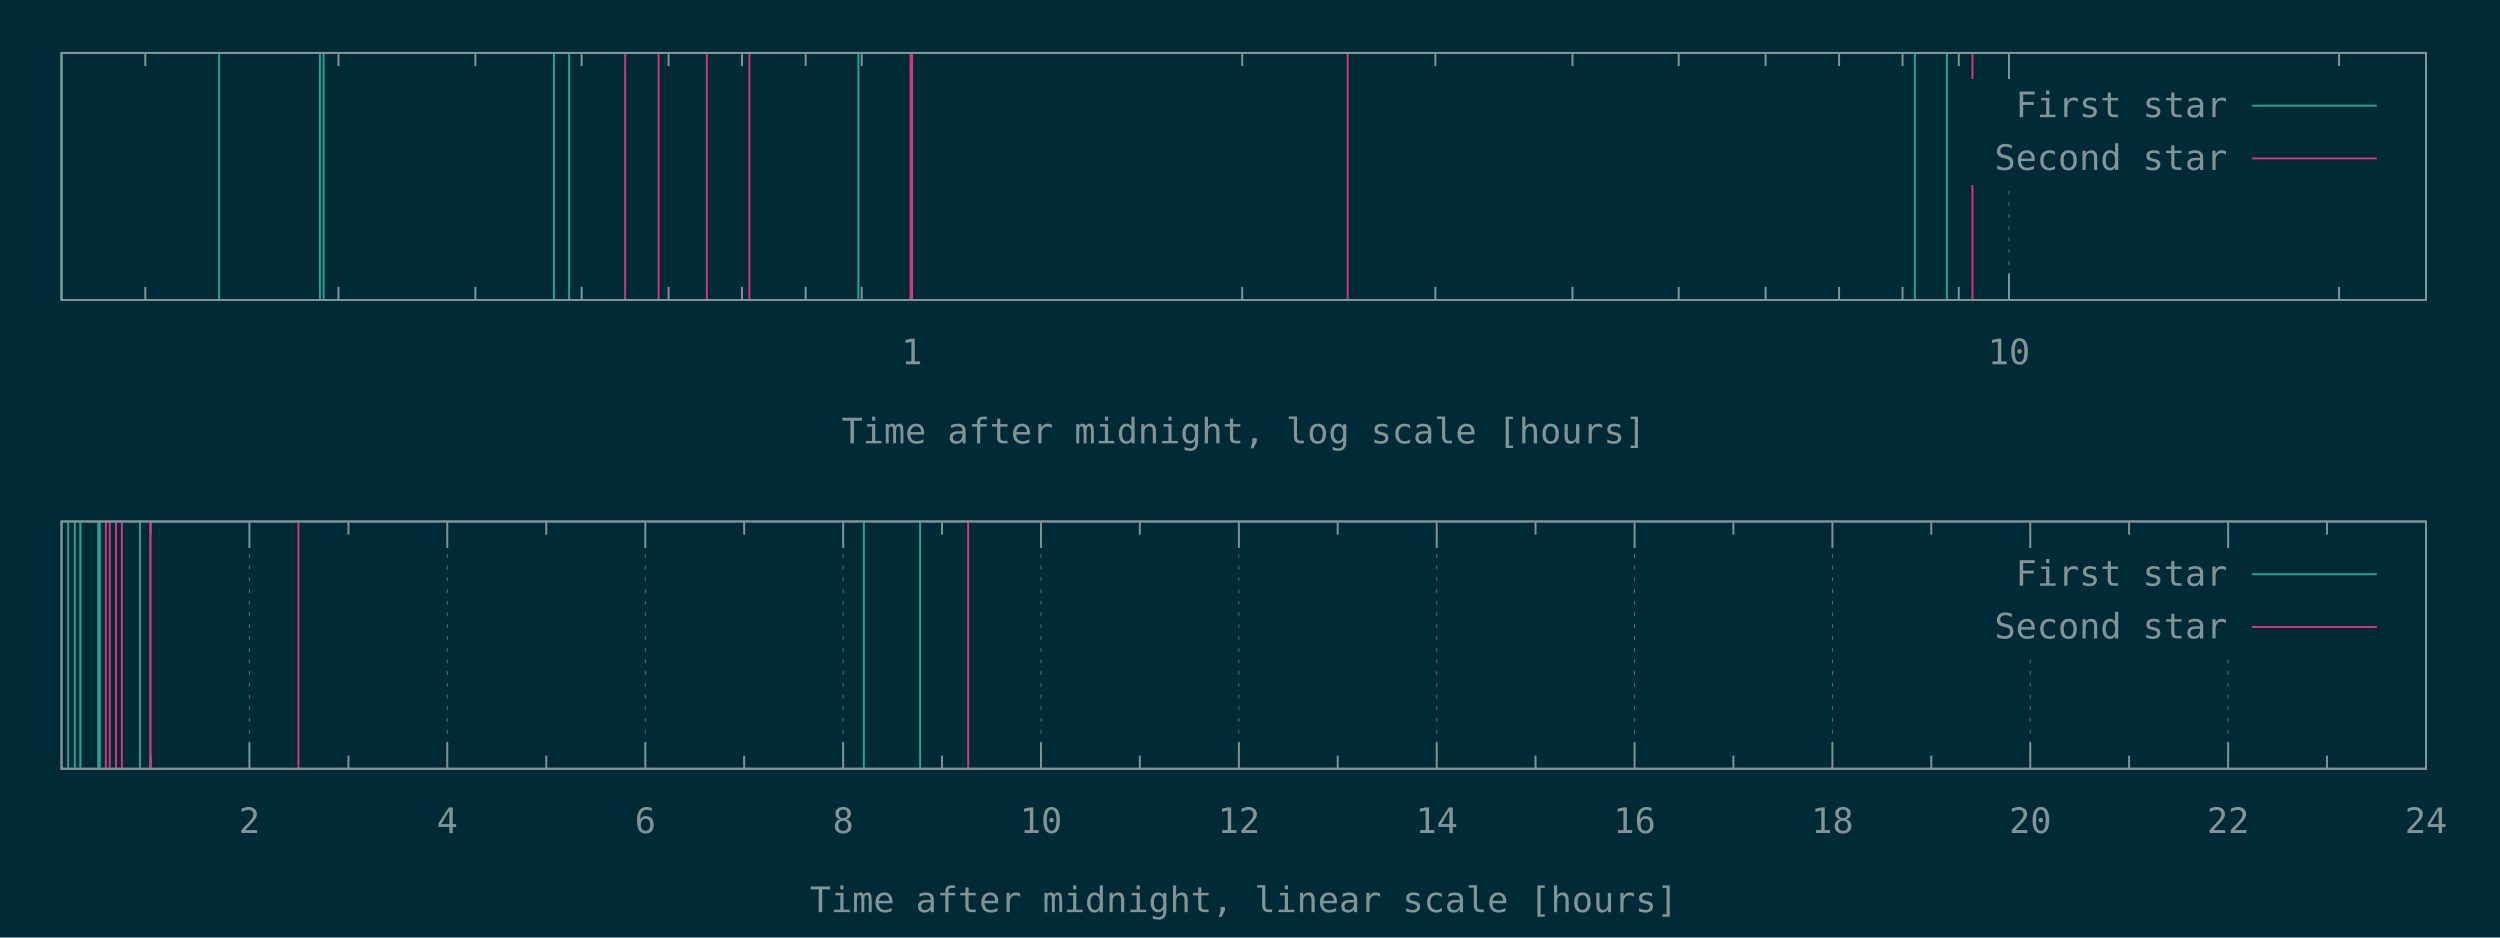
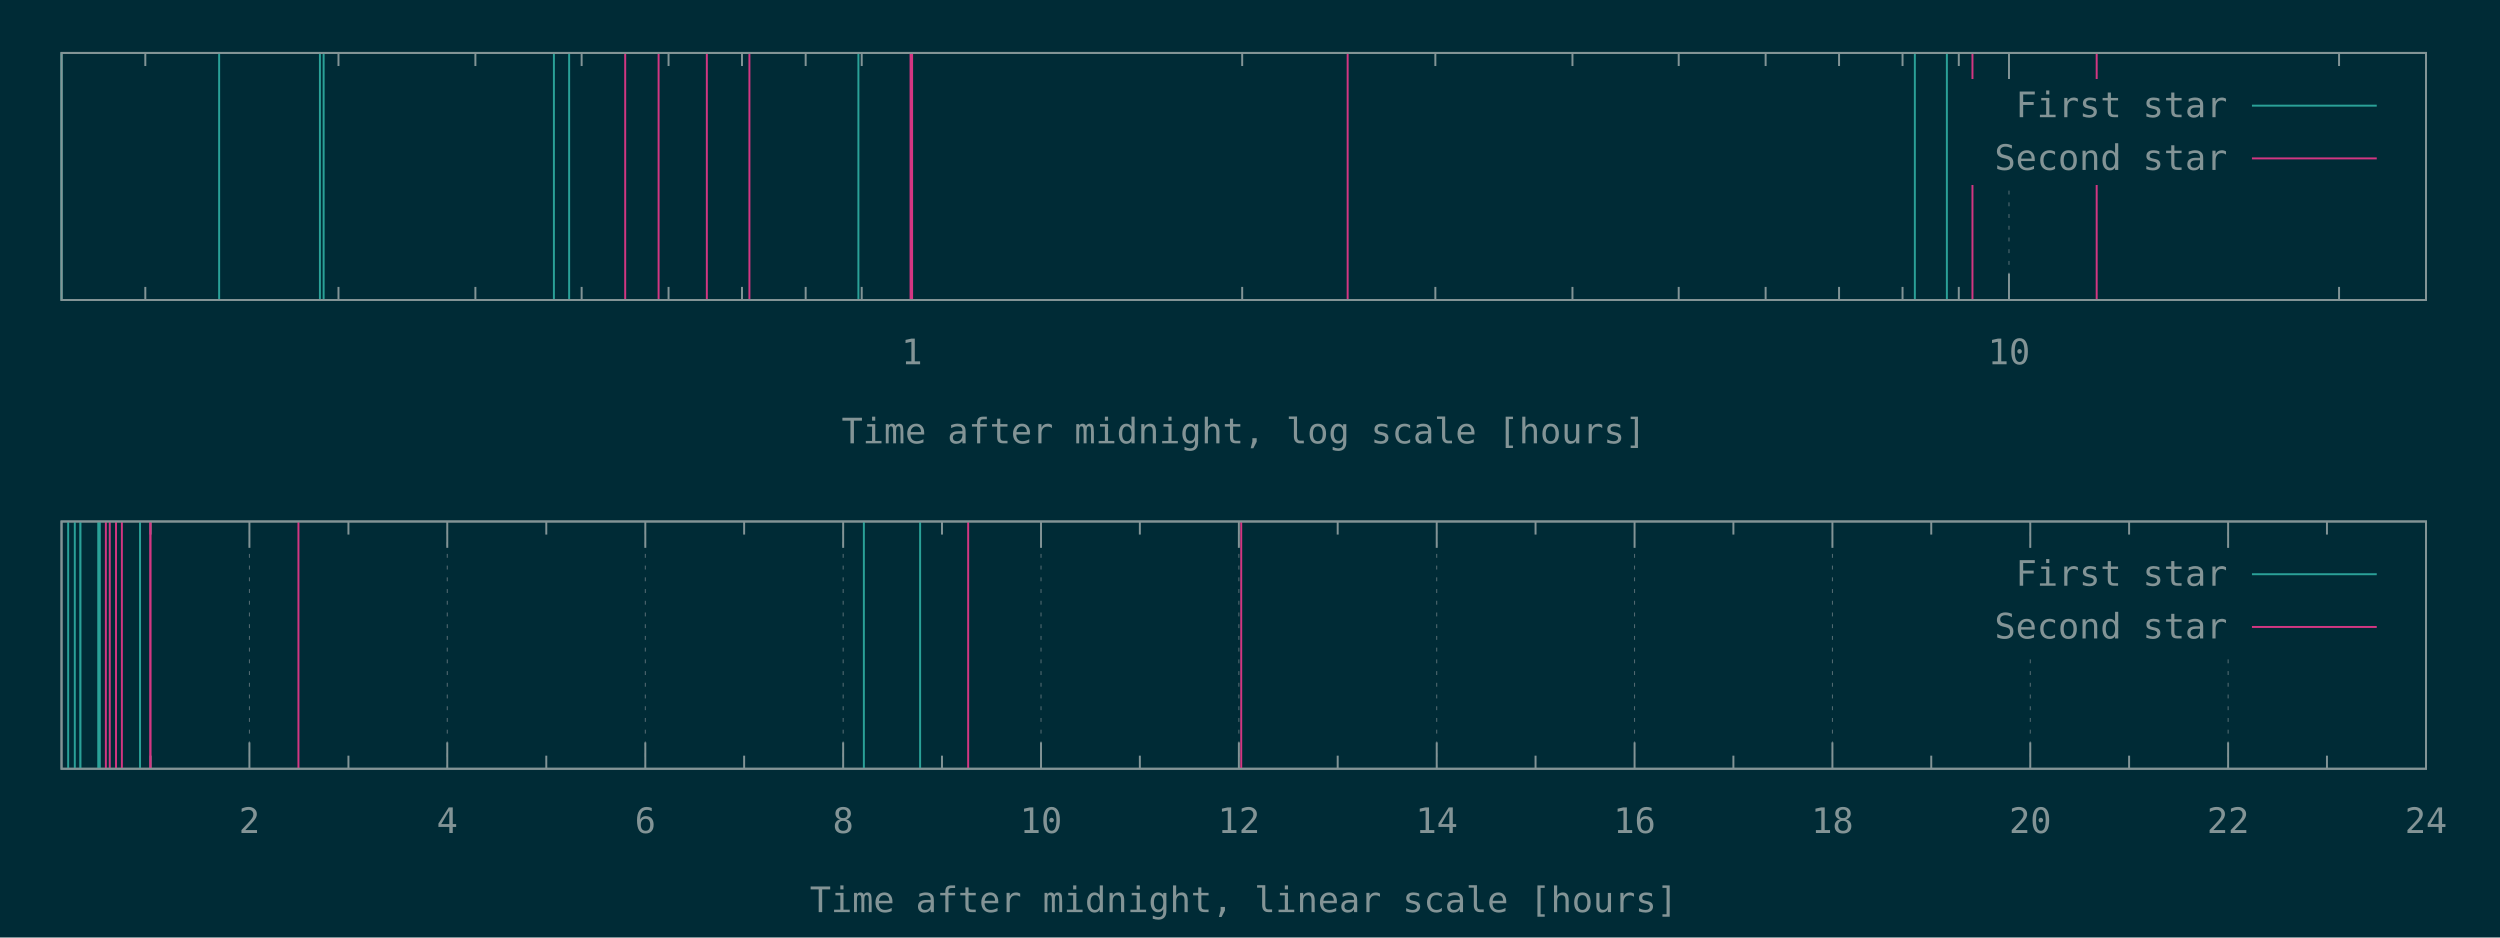
<svg xmlns="http://www.w3.org/2000/svg" xmlns:xlink="http://www.w3.org/1999/xlink" width="1280" height="480" viewBox="0 0 1280 480">
  <g id="gnuplot_canvas">
    <rect x="0" y="0" width="1280" height="480" fill="#002b36" />
    <defs>
      <circle id="gpDot" r="0.5" stroke-width="0.5" stroke="currentColor" />
      <path id="gpPt0" stroke-width="0.148" stroke="currentColor" d="M-1,0 h2 M0,-1 v2" />
      <path id="gpPt1" stroke-width="0.148" stroke="currentColor" d="M-1,-1 L1,1 M1,-1 L-1,1" />
      <path id="gpPt2" stroke-width="0.148" stroke="currentColor" d="M-1,0 L1,0 M0,-1 L0,1 M-1,-1 L1,1 M-1,1 L1,-1" />
      <rect id="gpPt3" stroke-width="0.148" stroke="currentColor" x="-1" y="-1" width="2" height="2" />
      <rect id="gpPt4" stroke-width="0.148" stroke="currentColor" fill="currentColor" x="-1" y="-1" width="2" height="2" />
      <circle id="gpPt5" stroke-width="0.148" stroke="currentColor" cx="0" cy="0" r="1" />
      <use xlink:href="#gpPt5" id="gpPt6" fill="currentColor" stroke="none" />
      <path id="gpPt7" stroke-width="0.148" stroke="currentColor" d="M0,-1.33 L-1.33,0.67 L1.33,0.67 z" />
      <use xlink:href="#gpPt7" id="gpPt8" fill="currentColor" stroke="none" />
      <use xlink:href="#gpPt7" id="gpPt9" stroke="currentColor" transform="rotate(180)" />
      <use xlink:href="#gpPt9" id="gpPt10" fill="currentColor" stroke="none" />
      <use xlink:href="#gpPt3" id="gpPt11" stroke="currentColor" transform="rotate(45)" />
      <use xlink:href="#gpPt11" id="gpPt12" fill="currentColor" stroke="none" />
      <path id="gpPt13" stroke-width="0.148" stroke="currentColor" d="M0,1.330 L1.265,0.411 L0.782,-1.067 L-0.782,-1.076 L-1.265,0.411 z" />
      <use xlink:href="#gpPt13" id="gpPt14" fill="currentColor" stroke="none" />
      <filter id="textbox" filterUnits="objectBoundingBox" x="0" y="0" height="1" width="1">
        <feFlood flood-color="#002B36" flood-opacity="1" result="bgnd" />
        <feComposite in="SourceGraphic" in2="bgnd" operator="atop" />
      </filter>
      <filter id="greybox" filterUnits="objectBoundingBox" x="0" y="0" height="1" width="1">
        <feFlood flood-color="lightgrey" flood-opacity="1" result="grey" />
        <feComposite in="SourceGraphic" in2="grey" operator="atop" />
      </filter>
    </defs>
    <g fill="none" color="#002B36" stroke="currentColor" stroke-width="1.00" stroke-linecap="butt" stroke-linejoin="miter">
</g>
    <g fill="none" color="black" stroke="currentColor" stroke-width="1.00" stroke-linecap="butt" stroke-linejoin="miter">
      <path stroke="rgb(131, 148, 150)" d="M74.4,153.6 L74.4,146.9 M74.4,27.1 L74.4,33.8 M173.3,153.6 L173.3,146.9 M173.3,27.1 L173.3,33.8   M243.4,153.6 L243.4,146.9 M243.4,27.1 L243.4,33.8 M297.8,153.6 L297.8,146.9 M297.8,27.1 L297.8,33.8   M342.3,153.6 L342.3,146.9 M342.3,27.1 L342.3,33.8 M379.9,153.6 L379.9,146.9 M379.9,27.1 L379.9,33.8   M412.5,153.6 L412.5,146.9 M412.5,27.1 L412.5,33.8 M441.2,153.6 L441.2,146.9 M441.2,27.1 L441.2,33.8    " />
    </g>
    <g fill="none" color="black" stroke="rgb(131, 148, 150)" stroke-width="0.50" stroke-linecap="butt" stroke-linejoin="miter">
</g>
    <g fill="none" color="gray" stroke="currentColor" stroke-width="0.50" stroke-linecap="butt" stroke-linejoin="miter">
      <path stroke="rgb( 88, 110, 117)" stroke-dasharray="2,4" class="gridline" d="M466.9,153.6 L466.9,27.1  " />
    </g>
    <g fill="none" color="gray" stroke="rgb( 88, 110, 117)" stroke-width="1.00" stroke-linecap="butt" stroke-linejoin="miter">
</g>
    <g fill="none" color="black" stroke="currentColor" stroke-width="1.00" stroke-linecap="butt" stroke-linejoin="miter">
      <path stroke="rgb(131, 148, 150)" d="M466.9,153.6 L466.9,140.1 M466.9,27.1 L466.9,40.6  " />
      <g transform="translate(466.9,186.5)" stroke="none" fill="rgb(131,148,150)" font-family="Inconsolata" font-size="18.00" text-anchor="middle">
        <text>
          <tspan font-family="Inconsolata"> 1</tspan>
        </text>
      </g>
    </g>
    <g fill="none" color="black" stroke="currentColor" stroke-width="1.00" stroke-linecap="butt" stroke-linejoin="miter">
      <path stroke="rgb(131, 148, 150)" d="M636.0,153.6 L636.0,146.9 M636.0,27.1 L636.0,33.8 M734.9,153.6 L734.9,146.9 M734.9,27.1 L734.9,33.8   M805.1,153.6 L805.1,146.9 M805.1,27.1 L805.1,33.8 M859.5,153.6 L859.5,146.9 M859.5,27.1 L859.5,33.8   M904.0,153.6 L904.0,146.9 M904.0,27.1 L904.0,33.8 M941.6,153.6 L941.6,146.9 M941.6,27.1 L941.6,33.8   M974.1,153.6 L974.1,146.9 M974.1,27.1 L974.1,33.8 M1002.9,153.6 L1002.9,146.9 M1002.9,27.1 L1002.9,33.8    " />
    </g>
    <g fill="none" color="black" stroke="rgb(131, 148, 150)" stroke-width="0.50" stroke-linecap="butt" stroke-linejoin="miter">
</g>
    <g fill="none" color="gray" stroke="currentColor" stroke-width="0.50" stroke-linecap="butt" stroke-linejoin="miter">
      <path stroke="rgb( 88, 110, 117)" stroke-dasharray="2,4" class="gridline" d="M1028.6,153.6 L1028.6,94.6 M1028.6,40.6 L1028.6,27.1  " />
    </g>
    <g fill="none" color="gray" stroke="rgb( 88, 110, 117)" stroke-width="1.00" stroke-linecap="butt" stroke-linejoin="miter">
</g>
    <g fill="none" color="black" stroke="currentColor" stroke-width="1.00" stroke-linecap="butt" stroke-linejoin="miter">
      <path stroke="rgb(131, 148, 150)" d="M1028.6,153.6 L1028.6,140.1 M1028.6,27.1 L1028.6,40.6  " />
      <g transform="translate(1028.6,186.5)" stroke="none" fill="rgb(131,148,150)" font-family="Inconsolata" font-size="18.00" text-anchor="middle">
        <text>
          <tspan font-family="Inconsolata"> 10</tspan>
        </text>
      </g>
    </g>
    <g fill="none" color="black" stroke="currentColor" stroke-width="1.00" stroke-linecap="butt" stroke-linejoin="miter">
      <path stroke="rgb(131, 148, 150)" d="M1197.6,153.6 L1197.6,146.9 M1197.6,27.1 L1197.6,33.8  " />
    </g>
    <g fill="none" color="black" stroke="currentColor" stroke-width="1.00" stroke-linecap="butt" stroke-linejoin="miter">
      <path stroke="rgb(131, 148, 150)" d="M31.5,27.1 L31.5,153.6 L1242.1,153.6 L1242.1,27.1 L31.5,27.1 Z  " />
    </g>
    <g fill="none" color="black" stroke="currentColor" stroke-width="1.00" stroke-linecap="butt" stroke-linejoin="miter">
      <g transform="translate(636.8,227.0)" stroke="none" fill="rgb(131,148,150)" font-family="Inconsolata" font-size="18.00" text-anchor="middle">
        <text>
          <tspan font-family="Inconsolata">Time after midnight, log scale [hours]</tspan>
        </text>
      </g>
    </g>
    <g fill="none" color="black" stroke="currentColor" stroke-width="1.00" stroke-linecap="butt" stroke-linejoin="miter">
</g>
    <g id="gnuplot_plot_1a">
      <g fill="none" color="black" stroke="currentColor" stroke-width="1.00" stroke-linecap="butt" stroke-linejoin="miter">
        <path stroke="rgb( 42, 161, 152)" d="M31.5,153.6 L31.5,27.1 M112.2,153.6 L112.2,27.1 M163.8,153.6 L163.8,27.1 M165.7,153.6 L165.7,27.1   M283.6,153.6 L283.6,27.1 M291.4,153.6 L291.4,27.1 M439.5,153.6 L439.5,27.1 M980.4,153.6 L980.4,27.1   M996.8,153.6 L996.8,27.1  " />
      </g>
    </g>
    <g id="gnuplot_plot_2a">
      <g fill="none" color="black" stroke="currentColor" stroke-width="1.00" stroke-linecap="butt" stroke-linejoin="miter">
-         <path stroke="rgb(211,  54, 130)" d="M320.1,153.6 L320.1,27.1 M337.2,153.6 L337.2,27.1 M361.9,153.6 L361.9,27.1 M383.7,153.6 L383.7,27.1   M466.2,153.6 L466.2,27.1 M467.0,153.6 L467.0,27.1 M690.0,153.6 L690.0,27.1 M1009.9,153.6 L1009.9,27.1    " />
+         <path stroke="rgb(211,  54, 130)" d="M320.1,153.6 L320.1,27.1 M337.2,153.6 L337.2,27.1 M361.9,153.6 L361.9,27.1 M383.7,153.6 L383.7,27.1   M466.2,153.6 L466.2,27.1 M467.0,153.6 L467.0,27.1 M690.0,153.6 L690.0,27.1 M1009.9,153.6 L1009.9,27.1   M1073.5,153.6 L1073.5,27.1  " />
      </g>
    </g>
    <g stroke="none" shape-rendering="crispEdges">
      <polygon fill="#002B36" points="1001.8,94.6 1229.5,94.6 1229.5,40.6 1001.8,40.6 " />
    </g>
    <g id="gnuplot_plot_1a">
      <g fill="none" color="black" stroke="currentColor" stroke-width="1.00" stroke-linecap="butt" stroke-linejoin="miter">
        <g transform="translate(1140.4,60.0)" stroke="none" fill="rgb(131,148,150)" font-family="Inconsolata" font-size="18.00" text-anchor="end">
          <text>
            <tspan font-family="Inconsolata">First star</tspan>
          </text>
        </g>
      </g>
      <g fill="none" color="black" stroke="currentColor" stroke-width="1.00" stroke-linecap="butt" stroke-linejoin="miter">
        <path stroke="rgb( 42, 161, 152)" d="M1153.0,54.1 L1216.9,54.1  " />
      </g>
    </g>
    <g id="gnuplot_plot_2a">
      <g fill="none" color="black" stroke="currentColor" stroke-width="1.00" stroke-linecap="butt" stroke-linejoin="miter">
        <g transform="translate(1140.4,87.0)" stroke="none" fill="rgb(131,148,150)" font-family="Inconsolata" font-size="18.00" text-anchor="end">
          <text>
            <tspan font-family="Inconsolata">Second star</tspan>
          </text>
        </g>
      </g>
      <g fill="none" color="black" stroke="currentColor" stroke-width="1.00" stroke-linecap="butt" stroke-linejoin="miter">
        <path stroke="rgb(211,  54, 130)" d="M1153.0,81.1 L1216.9,81.1  " />
      </g>
    </g>
    <g fill="none" color="#002B36" stroke="rgb(211,  54, 130)" stroke-width="2.00" stroke-linecap="butt" stroke-linejoin="miter">
</g>
    <g fill="none" color="black" stroke="currentColor" stroke-width="2.00" stroke-linecap="butt" stroke-linejoin="miter">
</g>
    <g fill="none" color="black" stroke="black" stroke-width="1.00" stroke-linecap="butt" stroke-linejoin="miter">
</g>
    <g fill="none" color="black" stroke="currentColor" stroke-width="1.00" stroke-linecap="butt" stroke-linejoin="miter">
      <path stroke="rgb(131, 148, 150)" d="M31.5,27.1 L31.5,153.6 L1242.1,153.6 L1242.1,27.1 L31.5,27.1 Z  " />
    </g>
    <g fill="none" color="black" stroke="currentColor" stroke-width="1.00" stroke-linecap="butt" stroke-linejoin="miter">
</g>
    <g fill="none" color="black" stroke="currentColor" stroke-width="1.00" stroke-linecap="butt" stroke-linejoin="miter">
      <path stroke="rgb(131, 148, 150)" d="M77.1,393.6 L77.1,386.9 M77.1,267.0 L77.1,273.7  " />
    </g>
    <g fill="none" color="black" stroke="rgb(131, 148, 150)" stroke-width="0.50" stroke-linecap="butt" stroke-linejoin="miter">
</g>
    <g fill="none" color="gray" stroke="currentColor" stroke-width="0.50" stroke-linecap="butt" stroke-linejoin="miter">
      <path stroke="rgb( 88, 110, 117)" stroke-dasharray="2,4" class="gridline" d="M127.7,393.6 L127.7,267.0  " />
    </g>
    <g fill="none" color="gray" stroke="rgb( 88, 110, 117)" stroke-width="1.00" stroke-linecap="butt" stroke-linejoin="miter">
</g>
    <g fill="none" color="black" stroke="currentColor" stroke-width="1.00" stroke-linecap="butt" stroke-linejoin="miter">
      <path stroke="rgb(131, 148, 150)" d="M127.7,393.6 L127.7,380.1 M127.7,267.0 L127.7,280.5  " />
      <g transform="translate(127.7,426.5)" stroke="none" fill="rgb(131,148,150)" font-family="Inconsolata" font-size="18.00" text-anchor="middle">
        <text>
          <tspan font-family="Inconsolata"> 2</tspan>
        </text>
      </g>
    </g>
    <g fill="none" color="black" stroke="currentColor" stroke-width="1.00" stroke-linecap="butt" stroke-linejoin="miter">
      <path stroke="rgb(131, 148, 150)" d="M178.4,393.6 L178.4,386.9 M178.4,267.0 L178.4,273.7  " />
    </g>
    <g fill="none" color="black" stroke="rgb(131, 148, 150)" stroke-width="0.50" stroke-linecap="butt" stroke-linejoin="miter">
</g>
    <g fill="none" color="gray" stroke="currentColor" stroke-width="0.50" stroke-linecap="butt" stroke-linejoin="miter">
      <path stroke="rgb( 88, 110, 117)" stroke-dasharray="2,4" class="gridline" d="M229.0,393.6 L229.0,267.0  " />
    </g>
    <g fill="none" color="gray" stroke="rgb( 88, 110, 117)" stroke-width="1.00" stroke-linecap="butt" stroke-linejoin="miter">
</g>
    <g fill="none" color="black" stroke="currentColor" stroke-width="1.00" stroke-linecap="butt" stroke-linejoin="miter">
      <path stroke="rgb(131, 148, 150)" d="M229.0,393.6 L229.0,380.1 M229.0,267.0 L229.0,280.5  " />
      <g transform="translate(229.0,426.5)" stroke="none" fill="rgb(131,148,150)" font-family="Inconsolata" font-size="18.00" text-anchor="middle">
        <text>
          <tspan font-family="Inconsolata"> 4</tspan>
        </text>
      </g>
    </g>
    <g fill="none" color="black" stroke="currentColor" stroke-width="1.00" stroke-linecap="butt" stroke-linejoin="miter">
      <path stroke="rgb(131, 148, 150)" d="M279.7,393.6 L279.7,386.9 M279.7,267.0 L279.7,273.7  " />
    </g>
    <g fill="none" color="black" stroke="rgb(131, 148, 150)" stroke-width="0.50" stroke-linecap="butt" stroke-linejoin="miter">
</g>
    <g fill="none" color="gray" stroke="currentColor" stroke-width="0.50" stroke-linecap="butt" stroke-linejoin="miter">
      <path stroke="rgb( 88, 110, 117)" stroke-dasharray="2,4" class="gridline" d="M330.4,393.6 L330.4,267.0  " />
    </g>
    <g fill="none" color="gray" stroke="rgb( 88, 110, 117)" stroke-width="1.00" stroke-linecap="butt" stroke-linejoin="miter">
</g>
    <g fill="none" color="black" stroke="currentColor" stroke-width="1.00" stroke-linecap="butt" stroke-linejoin="miter">
      <path stroke="rgb(131, 148, 150)" d="M330.4,393.6 L330.4,380.1 M330.4,267.0 L330.4,280.5  " />
      <g transform="translate(330.4,426.5)" stroke="none" fill="rgb(131,148,150)" font-family="Inconsolata" font-size="18.00" text-anchor="middle">
        <text>
          <tspan font-family="Inconsolata"> 6</tspan>
        </text>
      </g>
    </g>
    <g fill="none" color="black" stroke="currentColor" stroke-width="1.00" stroke-linecap="butt" stroke-linejoin="miter">
      <path stroke="rgb(131, 148, 150)" d="M381.0,393.6 L381.0,386.9 M381.0,267.0 L381.0,273.7  " />
    </g>
    <g fill="none" color="black" stroke="rgb(131, 148, 150)" stroke-width="0.50" stroke-linecap="butt" stroke-linejoin="miter">
</g>
    <g fill="none" color="gray" stroke="currentColor" stroke-width="0.50" stroke-linecap="butt" stroke-linejoin="miter">
      <path stroke="rgb( 88, 110, 117)" stroke-dasharray="2,4" class="gridline" d="M431.7,393.6 L431.7,267.0  " />
    </g>
    <g fill="none" color="gray" stroke="rgb( 88, 110, 117)" stroke-width="1.00" stroke-linecap="butt" stroke-linejoin="miter">
</g>
    <g fill="none" color="black" stroke="currentColor" stroke-width="1.00" stroke-linecap="butt" stroke-linejoin="miter">
      <path stroke="rgb(131, 148, 150)" d="M431.7,393.6 L431.7,380.1 M431.7,267.0 L431.7,280.5  " />
      <g transform="translate(431.7,426.5)" stroke="none" fill="rgb(131,148,150)" font-family="Inconsolata" font-size="18.00" text-anchor="middle">
        <text>
          <tspan font-family="Inconsolata"> 8</tspan>
        </text>
      </g>
    </g>
    <g fill="none" color="black" stroke="currentColor" stroke-width="1.00" stroke-linecap="butt" stroke-linejoin="miter">
      <path stroke="rgb(131, 148, 150)" d="M482.3,393.6 L482.3,386.9 M482.3,267.0 L482.3,273.7  " />
    </g>
    <g fill="none" color="black" stroke="rgb(131, 148, 150)" stroke-width="0.50" stroke-linecap="butt" stroke-linejoin="miter">
</g>
    <g fill="none" color="gray" stroke="currentColor" stroke-width="0.50" stroke-linecap="butt" stroke-linejoin="miter">
      <path stroke="rgb( 88, 110, 117)" stroke-dasharray="2,4" class="gridline" d="M533.0,393.6 L533.0,267.0  " />
    </g>
    <g fill="none" color="gray" stroke="rgb( 88, 110, 117)" stroke-width="1.00" stroke-linecap="butt" stroke-linejoin="miter">
</g>
    <g fill="none" color="black" stroke="currentColor" stroke-width="1.00" stroke-linecap="butt" stroke-linejoin="miter">
      <path stroke="rgb(131, 148, 150)" d="M533.0,393.6 L533.0,380.1 M533.0,267.0 L533.0,280.5  " />
      <g transform="translate(533.0,426.5)" stroke="none" fill="rgb(131,148,150)" font-family="Inconsolata" font-size="18.00" text-anchor="middle">
        <text>
          <tspan font-family="Inconsolata"> 10</tspan>
        </text>
      </g>
    </g>
    <g fill="none" color="black" stroke="currentColor" stroke-width="1.00" stroke-linecap="butt" stroke-linejoin="miter">
      <path stroke="rgb(131, 148, 150)" d="M583.6,393.6 L583.6,386.9 M583.6,267.0 L583.6,273.7  " />
    </g>
    <g fill="none" color="black" stroke="rgb(131, 148, 150)" stroke-width="0.50" stroke-linecap="butt" stroke-linejoin="miter">
</g>
    <g fill="none" color="gray" stroke="currentColor" stroke-width="0.50" stroke-linecap="butt" stroke-linejoin="miter">
      <path stroke="rgb( 88, 110, 117)" stroke-dasharray="2,4" class="gridline" d="M634.3,393.6 L634.3,267.0  " />
    </g>
    <g fill="none" color="gray" stroke="rgb( 88, 110, 117)" stroke-width="1.00" stroke-linecap="butt" stroke-linejoin="miter">
</g>
    <g fill="none" color="black" stroke="currentColor" stroke-width="1.00" stroke-linecap="butt" stroke-linejoin="miter">
      <path stroke="rgb(131, 148, 150)" d="M634.3,393.6 L634.3,380.1 M634.3,267.0 L634.3,280.5  " />
      <g transform="translate(634.3,426.5)" stroke="none" fill="rgb(131,148,150)" font-family="Inconsolata" font-size="18.00" text-anchor="middle">
        <text>
          <tspan font-family="Inconsolata"> 12</tspan>
        </text>
      </g>
    </g>
    <g fill="none" color="black" stroke="currentColor" stroke-width="1.00" stroke-linecap="butt" stroke-linejoin="miter">
      <path stroke="rgb(131, 148, 150)" d="M684.9,393.6 L684.9,386.9 M684.9,267.0 L684.9,273.7  " />
    </g>
    <g fill="none" color="black" stroke="rgb(131, 148, 150)" stroke-width="0.50" stroke-linecap="butt" stroke-linejoin="miter">
</g>
    <g fill="none" color="gray" stroke="currentColor" stroke-width="0.50" stroke-linecap="butt" stroke-linejoin="miter">
      <path stroke="rgb( 88, 110, 117)" stroke-dasharray="2,4" class="gridline" d="M735.6,393.6 L735.6,267.0  " />
    </g>
    <g fill="none" color="gray" stroke="rgb( 88, 110, 117)" stroke-width="1.00" stroke-linecap="butt" stroke-linejoin="miter">
</g>
    <g fill="none" color="black" stroke="currentColor" stroke-width="1.00" stroke-linecap="butt" stroke-linejoin="miter">
      <path stroke="rgb(131, 148, 150)" d="M735.6,393.6 L735.6,380.1 M735.6,267.0 L735.6,280.5  " />
      <g transform="translate(735.6,426.5)" stroke="none" fill="rgb(131,148,150)" font-family="Inconsolata" font-size="18.00" text-anchor="middle">
        <text>
          <tspan font-family="Inconsolata"> 14</tspan>
        </text>
      </g>
    </g>
    <g fill="none" color="black" stroke="currentColor" stroke-width="1.00" stroke-linecap="butt" stroke-linejoin="miter">
      <path stroke="rgb(131, 148, 150)" d="M786.2,393.6 L786.2,386.9 M786.2,267.0 L786.2,273.7  " />
    </g>
    <g fill="none" color="black" stroke="rgb(131, 148, 150)" stroke-width="0.50" stroke-linecap="butt" stroke-linejoin="miter">
</g>
    <g fill="none" color="gray" stroke="currentColor" stroke-width="0.50" stroke-linecap="butt" stroke-linejoin="miter">
      <path stroke="rgb( 88, 110, 117)" stroke-dasharray="2,4" class="gridline" d="M836.9,393.6 L836.9,267.0  " />
    </g>
    <g fill="none" color="gray" stroke="rgb( 88, 110, 117)" stroke-width="1.00" stroke-linecap="butt" stroke-linejoin="miter">
</g>
    <g fill="none" color="black" stroke="currentColor" stroke-width="1.00" stroke-linecap="butt" stroke-linejoin="miter">
      <path stroke="rgb(131, 148, 150)" d="M836.9,393.6 L836.9,380.1 M836.9,267.0 L836.9,280.5  " />
      <g transform="translate(836.9,426.5)" stroke="none" fill="rgb(131,148,150)" font-family="Inconsolata" font-size="18.00" text-anchor="middle">
        <text>
          <tspan font-family="Inconsolata"> 16</tspan>
        </text>
      </g>
    </g>
    <g fill="none" color="black" stroke="currentColor" stroke-width="1.00" stroke-linecap="butt" stroke-linejoin="miter">
      <path stroke="rgb(131, 148, 150)" d="M887.5,393.6 L887.5,386.9 M887.5,267.0 L887.5,273.7  " />
    </g>
    <g fill="none" color="black" stroke="rgb(131, 148, 150)" stroke-width="0.50" stroke-linecap="butt" stroke-linejoin="miter">
</g>
    <g fill="none" color="gray" stroke="currentColor" stroke-width="0.50" stroke-linecap="butt" stroke-linejoin="miter">
      <path stroke="rgb( 88, 110, 117)" stroke-dasharray="2,4" class="gridline" d="M938.2,393.6 L938.2,267.0  " />
    </g>
    <g fill="none" color="gray" stroke="rgb( 88, 110, 117)" stroke-width="1.00" stroke-linecap="butt" stroke-linejoin="miter">
</g>
    <g fill="none" color="black" stroke="currentColor" stroke-width="1.00" stroke-linecap="butt" stroke-linejoin="miter">
      <path stroke="rgb(131, 148, 150)" d="M938.2,393.6 L938.2,380.1 M938.2,267.0 L938.2,280.5  " />
      <g transform="translate(938.2,426.5)" stroke="none" fill="rgb(131,148,150)" font-family="Inconsolata" font-size="18.00" text-anchor="middle">
        <text>
          <tspan font-family="Inconsolata"> 18</tspan>
        </text>
      </g>
    </g>
    <g fill="none" color="black" stroke="currentColor" stroke-width="1.00" stroke-linecap="butt" stroke-linejoin="miter">
      <path stroke="rgb(131, 148, 150)" d="M988.8,393.6 L988.8,386.9 M988.8,267.0 L988.8,273.7  " />
    </g>
    <g fill="none" color="black" stroke="rgb(131, 148, 150)" stroke-width="0.50" stroke-linecap="butt" stroke-linejoin="miter">
</g>
    <g fill="none" color="gray" stroke="currentColor" stroke-width="0.50" stroke-linecap="butt" stroke-linejoin="miter">
      <path stroke="rgb( 88, 110, 117)" stroke-dasharray="2,4" class="gridline" d="M1039.5,393.6 L1039.5,334.5 M1039.5,280.5 L1039.5,267.0  " />
    </g>
    <g fill="none" color="gray" stroke="rgb( 88, 110, 117)" stroke-width="1.00" stroke-linecap="butt" stroke-linejoin="miter">
</g>
    <g fill="none" color="black" stroke="currentColor" stroke-width="1.00" stroke-linecap="butt" stroke-linejoin="miter">
      <path stroke="rgb(131, 148, 150)" d="M1039.5,393.6 L1039.5,380.1 M1039.5,267.0 L1039.5,280.5  " />
      <g transform="translate(1039.5,426.5)" stroke="none" fill="rgb(131,148,150)" font-family="Inconsolata" font-size="18.00" text-anchor="middle">
        <text>
          <tspan font-family="Inconsolata"> 20</tspan>
        </text>
      </g>
    </g>
    <g fill="none" color="black" stroke="currentColor" stroke-width="1.00" stroke-linecap="butt" stroke-linejoin="miter">
      <path stroke="rgb(131, 148, 150)" d="M1090.1,393.6 L1090.1,386.9 M1090.1,267.0 L1090.1,273.7  " />
    </g>
    <g fill="none" color="black" stroke="rgb(131, 148, 150)" stroke-width="0.50" stroke-linecap="butt" stroke-linejoin="miter">
</g>
    <g fill="none" color="gray" stroke="currentColor" stroke-width="0.50" stroke-linecap="butt" stroke-linejoin="miter">
      <path stroke="rgb( 88, 110, 117)" stroke-dasharray="2,4" class="gridline" d="M1140.8,393.6 L1140.8,334.5 M1140.8,280.5 L1140.8,267.0  " />
    </g>
    <g fill="none" color="gray" stroke="rgb( 88, 110, 117)" stroke-width="1.00" stroke-linecap="butt" stroke-linejoin="miter">
</g>
    <g fill="none" color="black" stroke="currentColor" stroke-width="1.00" stroke-linecap="butt" stroke-linejoin="miter">
      <path stroke="rgb(131, 148, 150)" d="M1140.8,393.6 L1140.8,380.1 M1140.8,267.0 L1140.8,280.5  " />
      <g transform="translate(1140.8,426.5)" stroke="none" fill="rgb(131,148,150)" font-family="Inconsolata" font-size="18.00" text-anchor="middle">
        <text>
          <tspan font-family="Inconsolata"> 22</tspan>
        </text>
      </g>
    </g>
    <g fill="none" color="black" stroke="currentColor" stroke-width="1.00" stroke-linecap="butt" stroke-linejoin="miter">
      <path stroke="rgb(131, 148, 150)" d="M1191.4,393.6 L1191.4,386.9 M1191.4,267.0 L1191.4,273.7  " />
    </g>
    <g fill="none" color="black" stroke="rgb(131, 148, 150)" stroke-width="0.50" stroke-linecap="butt" stroke-linejoin="miter">
</g>
    <g fill="none" color="gray" stroke="currentColor" stroke-width="0.50" stroke-linecap="butt" stroke-linejoin="miter">
      <path stroke="rgb( 88, 110, 117)" stroke-dasharray="2,4" class="gridline" d="M1242.1,393.6 L1242.1,267.0  " />
    </g>
    <g fill="none" color="gray" stroke="rgb( 88, 110, 117)" stroke-width="1.00" stroke-linecap="butt" stroke-linejoin="miter">
</g>
    <g fill="none" color="black" stroke="currentColor" stroke-width="1.00" stroke-linecap="butt" stroke-linejoin="miter">
      <path stroke="rgb(131, 148, 150)" d="M1242.1,393.6 L1242.1,380.1 M1242.1,267.0 L1242.1,280.5  " />
      <g transform="translate(1242.1,426.5)" stroke="none" fill="rgb(131,148,150)" font-family="Inconsolata" font-size="18.00" text-anchor="middle">
        <text>
          <tspan font-family="Inconsolata"> 24</tspan>
        </text>
      </g>
    </g>
    <g fill="none" color="black" stroke="currentColor" stroke-width="1.00" stroke-linecap="butt" stroke-linejoin="miter">
</g>
    <g fill="none" color="black" stroke="currentColor" stroke-width="1.00" stroke-linecap="butt" stroke-linejoin="miter">
      <path stroke="rgb(131, 148, 150)" d="M31.5,267.0 L31.5,393.6 L1242.1,393.6 L1242.1,267.0 L31.5,267.0 Z  " />
    </g>
    <g fill="none" color="black" stroke="currentColor" stroke-width="1.00" stroke-linecap="butt" stroke-linejoin="miter">
      <g transform="translate(636.8,467.0)" stroke="none" fill="rgb(131,148,150)" font-family="Inconsolata" font-size="18.00" text-anchor="middle">
        <text>
          <tspan font-family="Inconsolata">Time after midnight, linear scale [hours]</tspan>
        </text>
      </g>
    </g>
    <g fill="none" color="black" stroke="currentColor" stroke-width="1.00" stroke-linecap="butt" stroke-linejoin="miter">
</g>
    <g id="gnuplot_plot_1b">
      <g fill="none" color="black" stroke="currentColor" stroke-width="1.00" stroke-linecap="butt" stroke-linejoin="miter">
        <path stroke="rgb( 42, 161, 152)" d="M34.9,393.6 L34.9,267.0 M38.3,393.6 L38.3,267.0 M41.1,393.6 L41.1,267.0 M41.2,393.6 L41.2,267.0   M50.3,393.6 L50.3,267.0 M51.1,393.6 L51.1,267.0 M71.7,393.6 L71.7,267.0 M442.3,393.6 L442.3,267.0   M471.1,393.6 L471.1,267.0  " />
      </g>
    </g>
    <g id="gnuplot_plot_2b">
      <g fill="none" color="black" stroke="currentColor" stroke-width="1.00" stroke-linecap="butt" stroke-linejoin="miter">
-         <path stroke="rgb(211,  54, 130)" d="M54.2,393.6 L54.2,267.0 M56.2,393.6 L56.2,267.0 M59.4,393.6 L59.4,267.0 M62.4,393.6 L62.4,267.0   M76.9,393.6 L76.9,267.0 M77.1,393.6 L77.1,267.0 M152.8,393.6 L152.8,267.0 M495.7,393.6 L495.7,267.0    " />
+         <path stroke="rgb(211,  54, 130)" d="M54.2,393.6 L54.2,267.0 M56.2,393.6 L56.2,267.0 M59.4,393.6 L59.4,267.0 M62.4,393.6 L62.4,267.0   M76.9,393.6 L76.9,267.0 M77.1,393.6 L77.1,267.0 M152.8,393.6 L152.8,267.0 M495.7,393.6 L495.7,267.0   M635.5,393.6 L635.5,267.0  " />
      </g>
    </g>
    <g stroke="none" shape-rendering="crispEdges">
      <polygon fill="#002B36" points="1001.8,334.5 1229.5,334.5 1229.5,280.5 1001.8,280.5 " />
    </g>
    <g id="gnuplot_plot_1b">
      <g fill="none" color="black" stroke="currentColor" stroke-width="1.00" stroke-linecap="butt" stroke-linejoin="miter">
        <g transform="translate(1140.4,299.9)" stroke="none" fill="rgb(131,148,150)" font-family="Inconsolata" font-size="18.00" text-anchor="end">
          <text>
            <tspan font-family="Inconsolata">First star</tspan>
          </text>
        </g>
      </g>
      <g fill="none" color="black" stroke="currentColor" stroke-width="1.00" stroke-linecap="butt" stroke-linejoin="miter">
        <path stroke="rgb( 42, 161, 152)" d="M1153.0,294.0 L1216.9,294.0  " />
      </g>
    </g>
    <g id="gnuplot_plot_2b">
      <g fill="none" color="black" stroke="currentColor" stroke-width="1.00" stroke-linecap="butt" stroke-linejoin="miter">
        <g transform="translate(1140.4,326.9)" stroke="none" fill="rgb(131,148,150)" font-family="Inconsolata" font-size="18.00" text-anchor="end">
          <text>
            <tspan font-family="Inconsolata">Second star</tspan>
          </text>
        </g>
      </g>
      <g fill="none" color="black" stroke="currentColor" stroke-width="1.00" stroke-linecap="butt" stroke-linejoin="miter">
        <path stroke="rgb(211,  54, 130)" d="M1153.0,321.0 L1216.9,321.0  " />
      </g>
    </g>
    <g fill="none" color="#002B36" stroke="rgb(211,  54, 130)" stroke-width="2.00" stroke-linecap="butt" stroke-linejoin="miter">
</g>
    <g fill="none" color="black" stroke="currentColor" stroke-width="2.00" stroke-linecap="butt" stroke-linejoin="miter">
</g>
    <g fill="none" color="black" stroke="black" stroke-width="1.00" stroke-linecap="butt" stroke-linejoin="miter">
</g>
    <g fill="none" color="black" stroke="currentColor" stroke-width="1.00" stroke-linecap="butt" stroke-linejoin="miter">
      <path stroke="rgb(131, 148, 150)" d="M31.5,267.0 L31.5,393.6 L1242.1,393.6 L1242.1,267.0 L31.5,267.0 Z  " />
    </g>
    <g fill="none" color="black" stroke="currentColor" stroke-width="1.00" stroke-linecap="butt" stroke-linejoin="miter">
</g>
  </g>
</svg>
